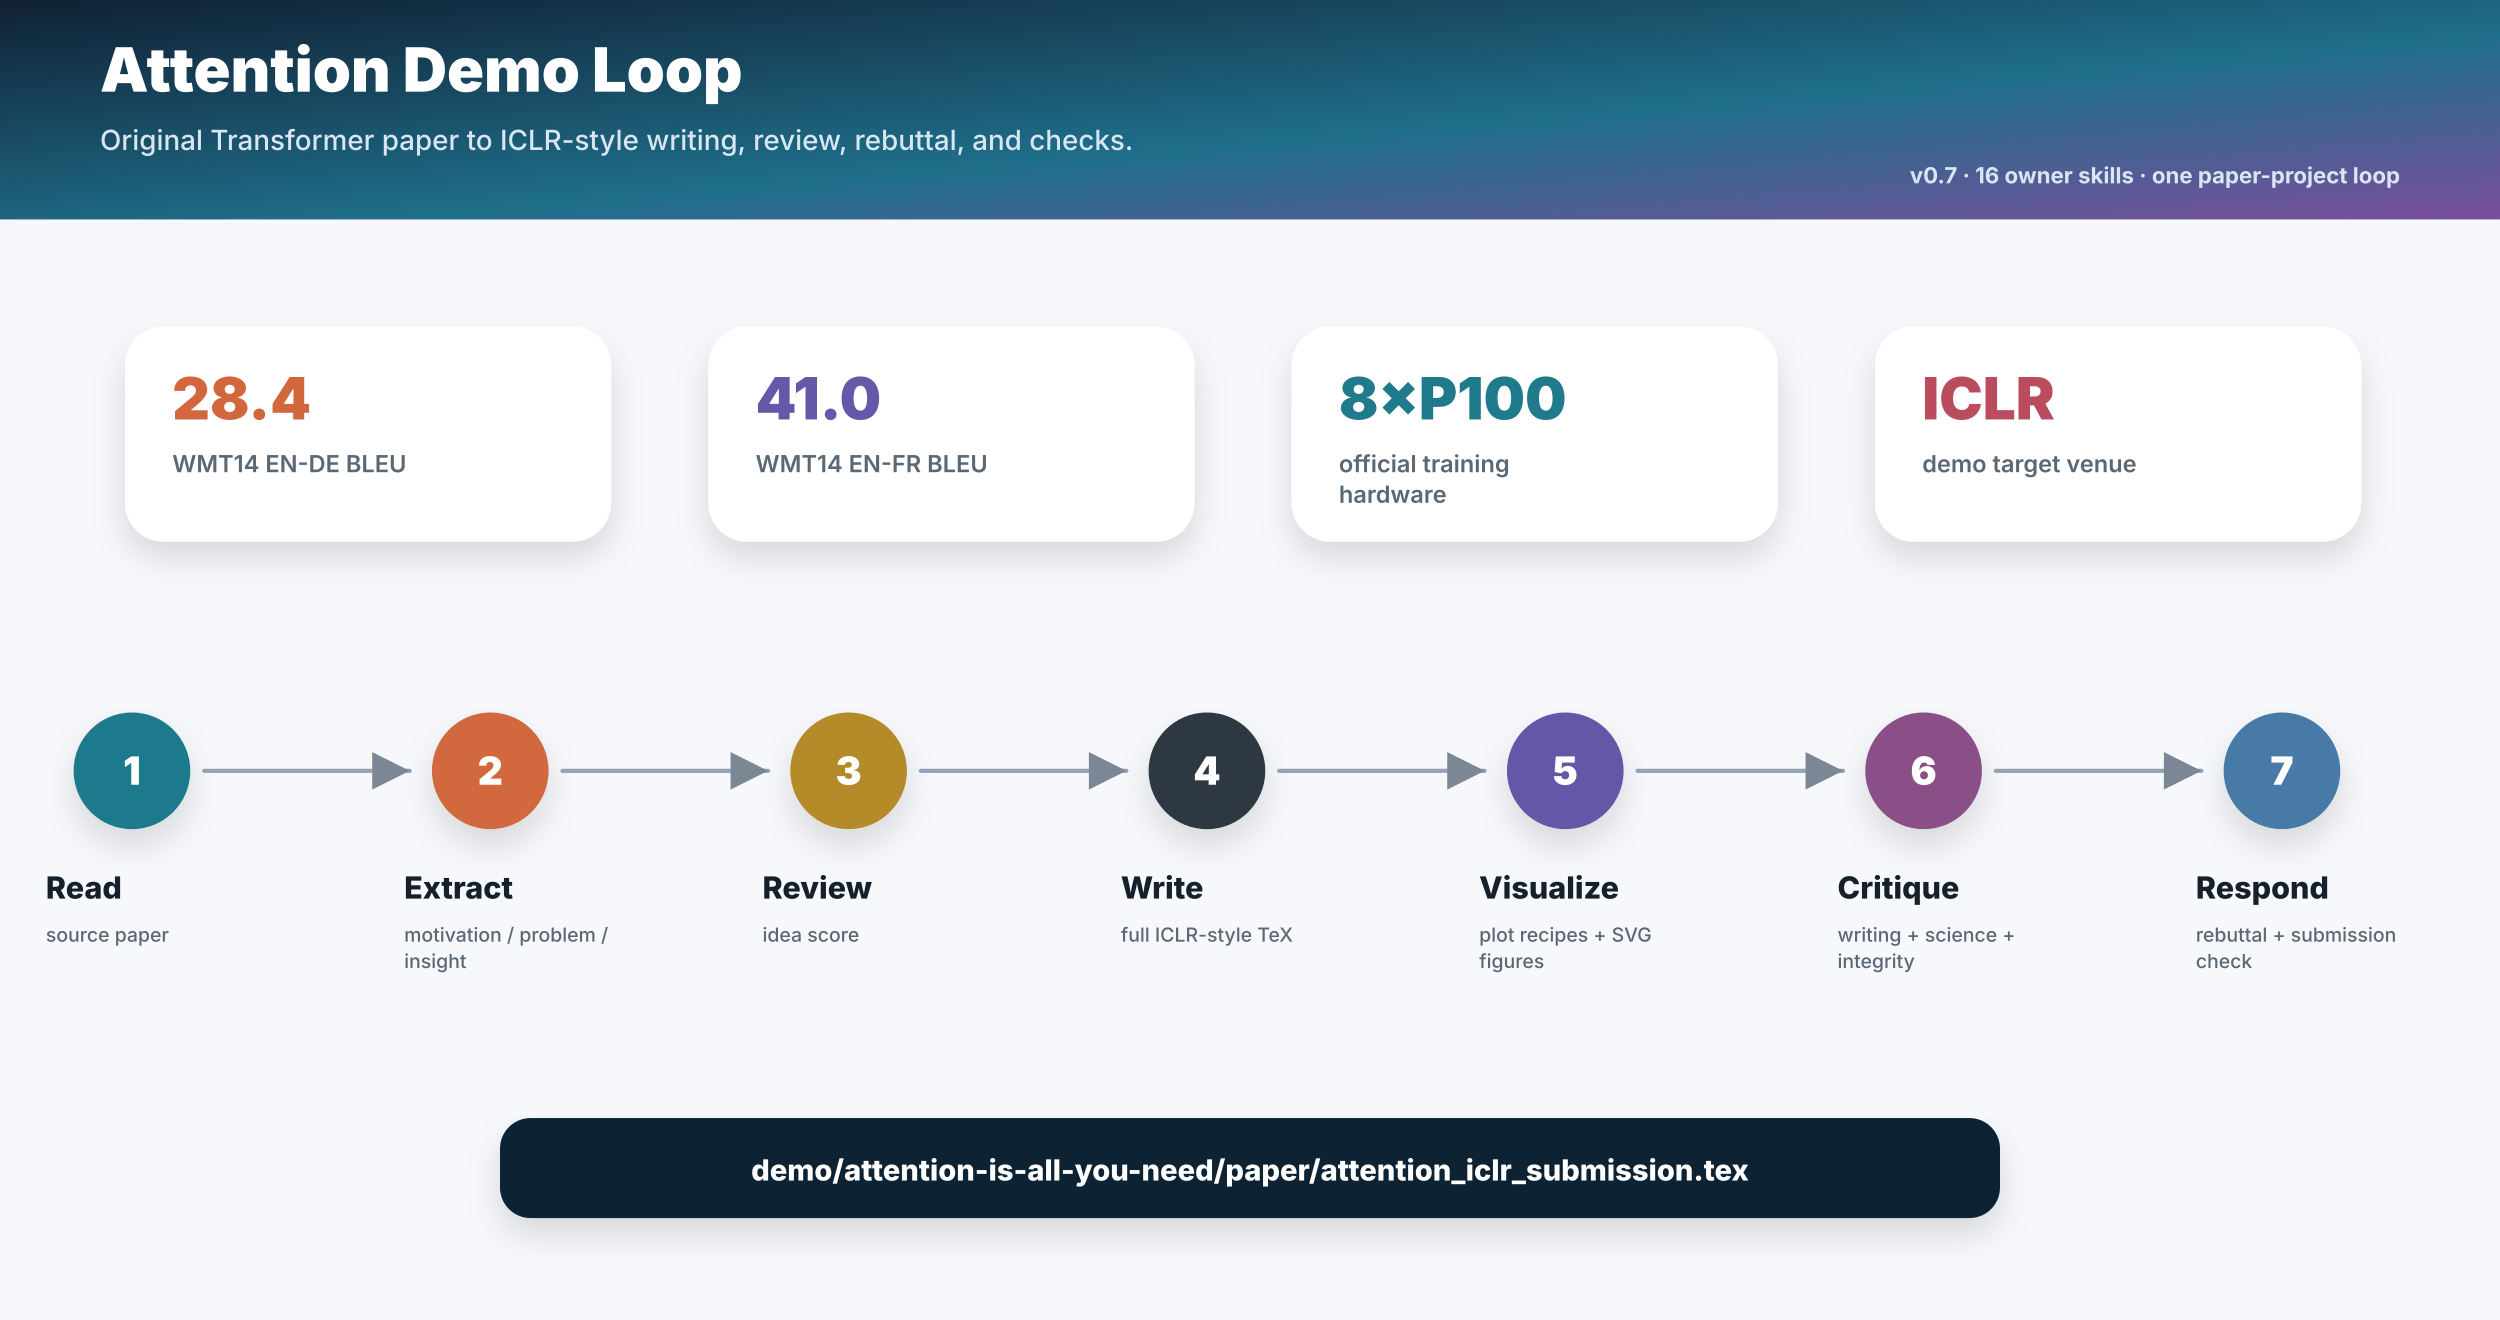
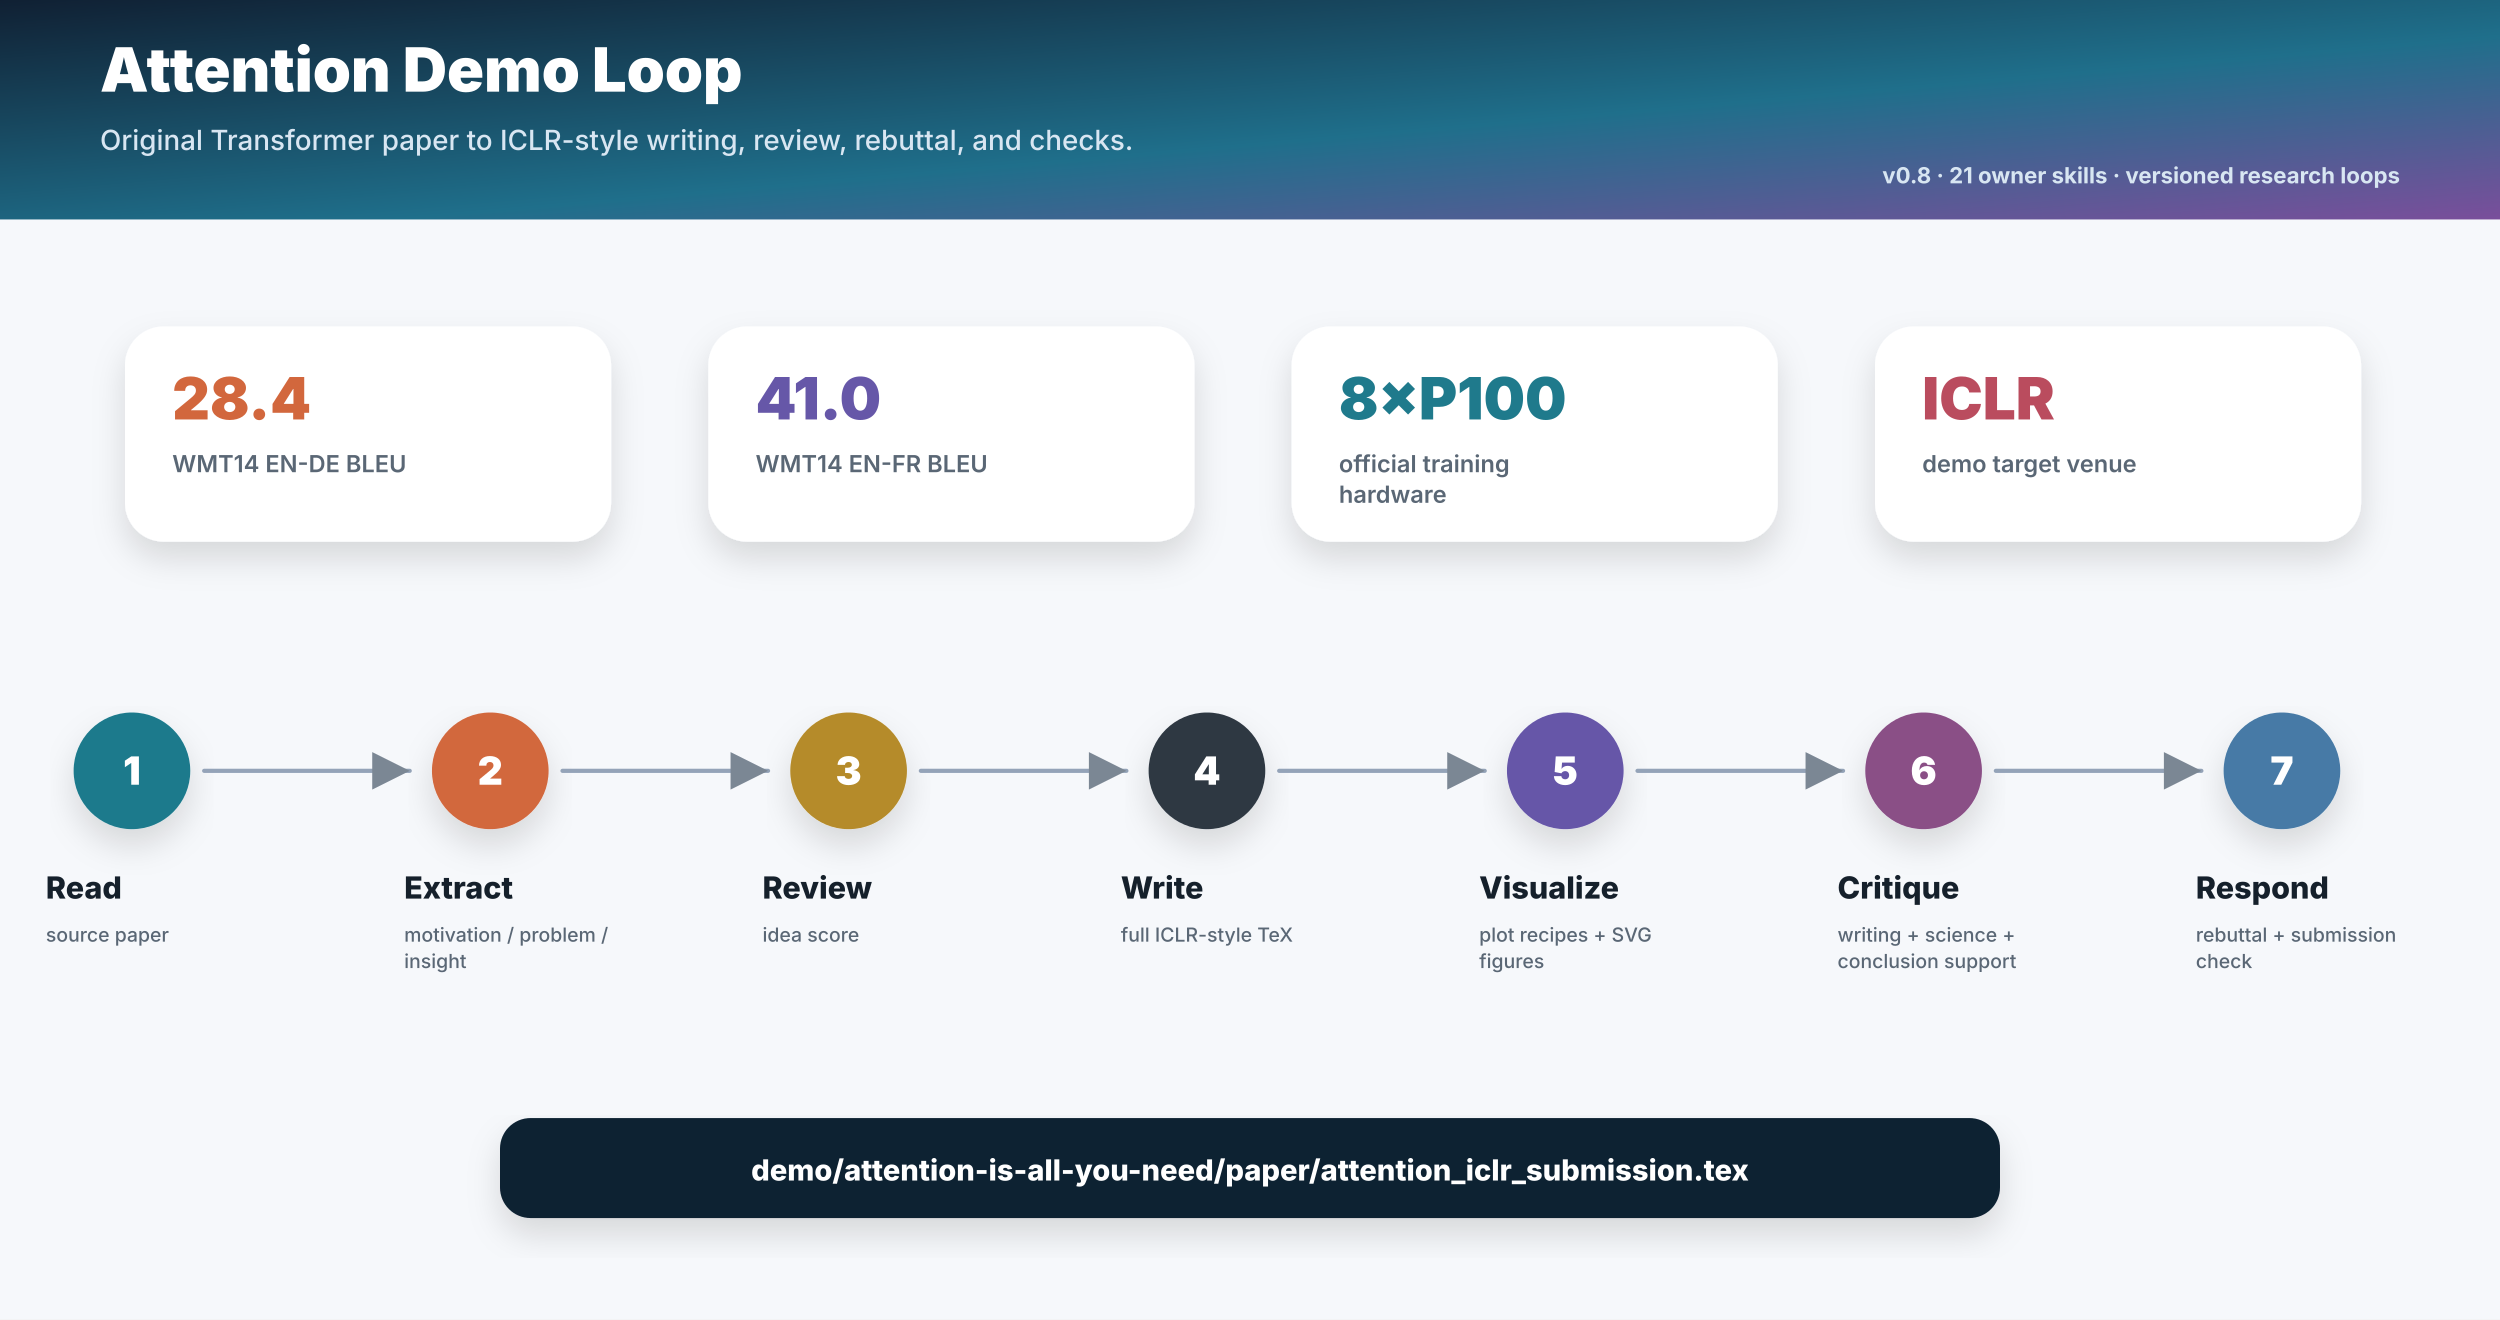
<svg xmlns="http://www.w3.org/2000/svg" width="1800" height="950" viewBox="0 0 1800 950">
  <defs>
    <linearGradient id="header" x1="0" y1="0" x2="1" y2="1">
      <stop offset="0" stop-color="#102033" />
      <stop offset="0.58" stop-color="#1F6F8B" />
      <stop offset="1" stop-color="#7A4E9B" />
    </linearGradient>
    <filter id="shadow" x="-20%" y="-20%" width="140%" height="160%">
      <feDropShadow dx="0" dy="12" stdDeviation="12" flood-color="#0B1826" flood-opacity="0.13" />
    </filter>
    <marker id="arrow" markerWidth="13" markerHeight="13" refX="11" refY="6.5" orient="auto">
      <path d="M2,2 L11,6.5 L2,11 Z" fill="#7B8794" />
    </marker>
  </defs>
  <style>text{font-family:Inter, Segoe UI, Arial, sans-serif;dominant-baseline:auto} .mono{font-family:Consolas,Menlo,monospace}</style>
  <rect x="0" y="0" width="1800" height="950" rx="0" fill="#F6F8FB" stroke="none" stroke-width="2" />
  <rect x="0" y="0" width="1800" height="158" rx="0" fill="url(#header)" stroke="none" stroke-width="2" />
  <text x="72" y="66" font-size="44" font-weight="850" fill="#FFFFFF" text-anchor="start">Attention Demo Loop</text>
  <text x="72" y="108" font-size="20" font-weight="500" fill="#D8E6F2" text-anchor="start">Original Transformer paper to ICLR-style writing, review, rebuttal, and checks.</text>
-   <text x="1728" y="132" font-size="16" font-weight="650" fill="#D8E6F2" text-anchor="end">v0.7 · 16 owner skills · one paper-project loop</text>
+   <text x="1728" y="132" font-size="16" font-weight="650" fill="#D8E6F2" text-anchor="end">v0.8 · 21 owner skills · versioned research loops</text>
  <rect x="90" y="235" width="350" height="155" rx="28" fill="#FFFFFF" stroke="none" stroke-width="2" filter="url(#shadow)" />
  <text x="124" y="302" font-size="42" font-weight="860" fill="#D2673D" text-anchor="start">28.4</text>
  <text x="124" y="340" font-size="17" font-weight="560" fill="#5A6775" text-anchor="start">WMT14 EN-DE BLEU</text>
  <rect x="510" y="235" width="350" height="155" rx="28" fill="#FFFFFF" stroke="none" stroke-width="2" filter="url(#shadow)" />
  <text x="544" y="302" font-size="42" font-weight="860" fill="#6657A8" text-anchor="start">41.0</text>
  <text x="544" y="340" font-size="17" font-weight="560" fill="#5A6775" text-anchor="start">WMT14 EN-FR BLEU</text>
  <rect x="930" y="235" width="350" height="155" rx="28" fill="#FFFFFF" stroke="none" stroke-width="2" filter="url(#shadow)" />
  <text x="964" y="302" font-size="42" font-weight="860" fill="#1F7A8C" text-anchor="start">8×P100</text>
  <text x="964" y="340" font-size="17" font-weight="560" fill="#5A6775" text-anchor="start">official training</text>
  <text x="964" y="362" font-size="17" font-weight="560" fill="#5A6775" text-anchor="start">hardware</text>
  <rect x="1350" y="235" width="350" height="155" rx="28" fill="#FFFFFF" stroke="none" stroke-width="2" filter="url(#shadow)" />
  <text x="1384" y="302" font-size="42" font-weight="860" fill="#BA4C5E" text-anchor="start">ICLR</text>
  <text x="1384" y="340" font-size="17" font-weight="560" fill="#5A6775" text-anchor="start">demo target venue</text>
  <circle cx="95" cy="555" r="42" fill="#1F7A8C" filter="url(#shadow)" />
  <text x="95" y="565" font-size="28" font-weight="850" fill="#FFFFFF" text-anchor="middle">1</text>
  <text x="33" y="647" font-size="22" font-weight="820" fill="#15202B" text-anchor="start">Read</text>
  <text x="33" y="678" font-size="14" font-weight="520" fill="#5A6775" text-anchor="start">source paper</text>
  <line x1="147" y1="555" x2="295" y2="555" stroke="#94A3B8" stroke-width="3" stroke-linecap="round" marker-end="url(#arrow)" />
  <circle cx="353" cy="555" r="42" fill="#D2673D" filter="url(#shadow)" />
  <text x="353" y="565" font-size="28" font-weight="850" fill="#FFFFFF" text-anchor="middle">2</text>
  <text x="291" y="647" font-size="22" font-weight="820" fill="#15202B" text-anchor="start">Extract</text>
  <text x="291" y="678" font-size="14" font-weight="520" fill="#5A6775" text-anchor="start">motivation / problem /</text>
  <text x="291" y="697" font-size="14" font-weight="520" fill="#5A6775" text-anchor="start">insight</text>
  <line x1="405" y1="555" x2="553" y2="555" stroke="#94A3B8" stroke-width="3" stroke-linecap="round" marker-end="url(#arrow)" />
  <circle cx="611" cy="555" r="42" fill="#B58B2A" filter="url(#shadow)" />
  <text x="611" y="565" font-size="28" font-weight="850" fill="#FFFFFF" text-anchor="middle">3</text>
  <text x="549" y="647" font-size="22" font-weight="820" fill="#15202B" text-anchor="start">Review</text>
  <text x="549" y="678" font-size="14" font-weight="520" fill="#5A6775" text-anchor="start">idea score</text>
  <line x1="663" y1="555" x2="811" y2="555" stroke="#94A3B8" stroke-width="3" stroke-linecap="round" marker-end="url(#arrow)" />
  <circle cx="869" cy="555" r="42" fill="#2D3742" filter="url(#shadow)" />
  <text x="869" y="565" font-size="28" font-weight="850" fill="#FFFFFF" text-anchor="middle">4</text>
  <text x="807" y="647" font-size="22" font-weight="820" fill="#15202B" text-anchor="start">Write</text>
  <text x="807" y="678" font-size="14" font-weight="520" fill="#5A6775" text-anchor="start">full ICLR-style TeX</text>
  <line x1="921" y1="555" x2="1069" y2="555" stroke="#94A3B8" stroke-width="3" stroke-linecap="round" marker-end="url(#arrow)" />
  <circle cx="1127" cy="555" r="42" fill="#6657A8" filter="url(#shadow)" />
  <text x="1127" y="565" font-size="28" font-weight="850" fill="#FFFFFF" text-anchor="middle">5</text>
  <text x="1065" y="647" font-size="22" font-weight="820" fill="#15202B" text-anchor="start">Visualize</text>
  <text x="1065" y="678" font-size="14" font-weight="520" fill="#5A6775" text-anchor="start">plot recipes + SVG</text>
  <text x="1065" y="697" font-size="14" font-weight="520" fill="#5A6775" text-anchor="start">figures</text>
  <line x1="1179" y1="555" x2="1327" y2="555" stroke="#94A3B8" stroke-width="3" stroke-linecap="round" marker-end="url(#arrow)" />
  <circle cx="1385" cy="555" r="42" fill="#8A4F86" filter="url(#shadow)" />
  <text x="1385" y="565" font-size="28" font-weight="850" fill="#FFFFFF" text-anchor="middle">6</text>
  <text x="1323" y="647" font-size="22" font-weight="820" fill="#15202B" text-anchor="start">Critique</text>
  <text x="1323" y="678" font-size="14" font-weight="520" fill="#5A6775" text-anchor="start">writing + science +</text>
-   <text x="1323" y="697" font-size="14" font-weight="520" fill="#5A6775" text-anchor="start">integrity</text>
+   <text x="1323" y="697" font-size="14" font-weight="520" fill="#5A6775" text-anchor="start">conclusion support</text>
  <line x1="1437" y1="555" x2="1585" y2="555" stroke="#94A3B8" stroke-width="3" stroke-linecap="round" marker-end="url(#arrow)" />
  <circle cx="1643" cy="555" r="42" fill="#477AA6" filter="url(#shadow)" />
  <text x="1643" y="565" font-size="28" font-weight="850" fill="#FFFFFF" text-anchor="middle">7</text>
  <text x="1581" y="647" font-size="22" font-weight="820" fill="#15202B" text-anchor="start">Respond</text>
  <text x="1581" y="678" font-size="14" font-weight="520" fill="#5A6775" text-anchor="start">rebuttal + submission</text>
  <text x="1581" y="697" font-size="14" font-weight="520" fill="#5A6775" text-anchor="start">check</text>
  <rect x="360" y="805" width="1080" height="72" rx="22" fill="#102033" stroke="none" stroke-width="2" filter="url(#shadow)" />
  <text x="900" y="850" font-size="21" font-weight="780" fill="#FFFFFF" text-anchor="middle">demo/attention-is-all-you-need/paper/attention_iclr_submission.tex</text>
</svg>
